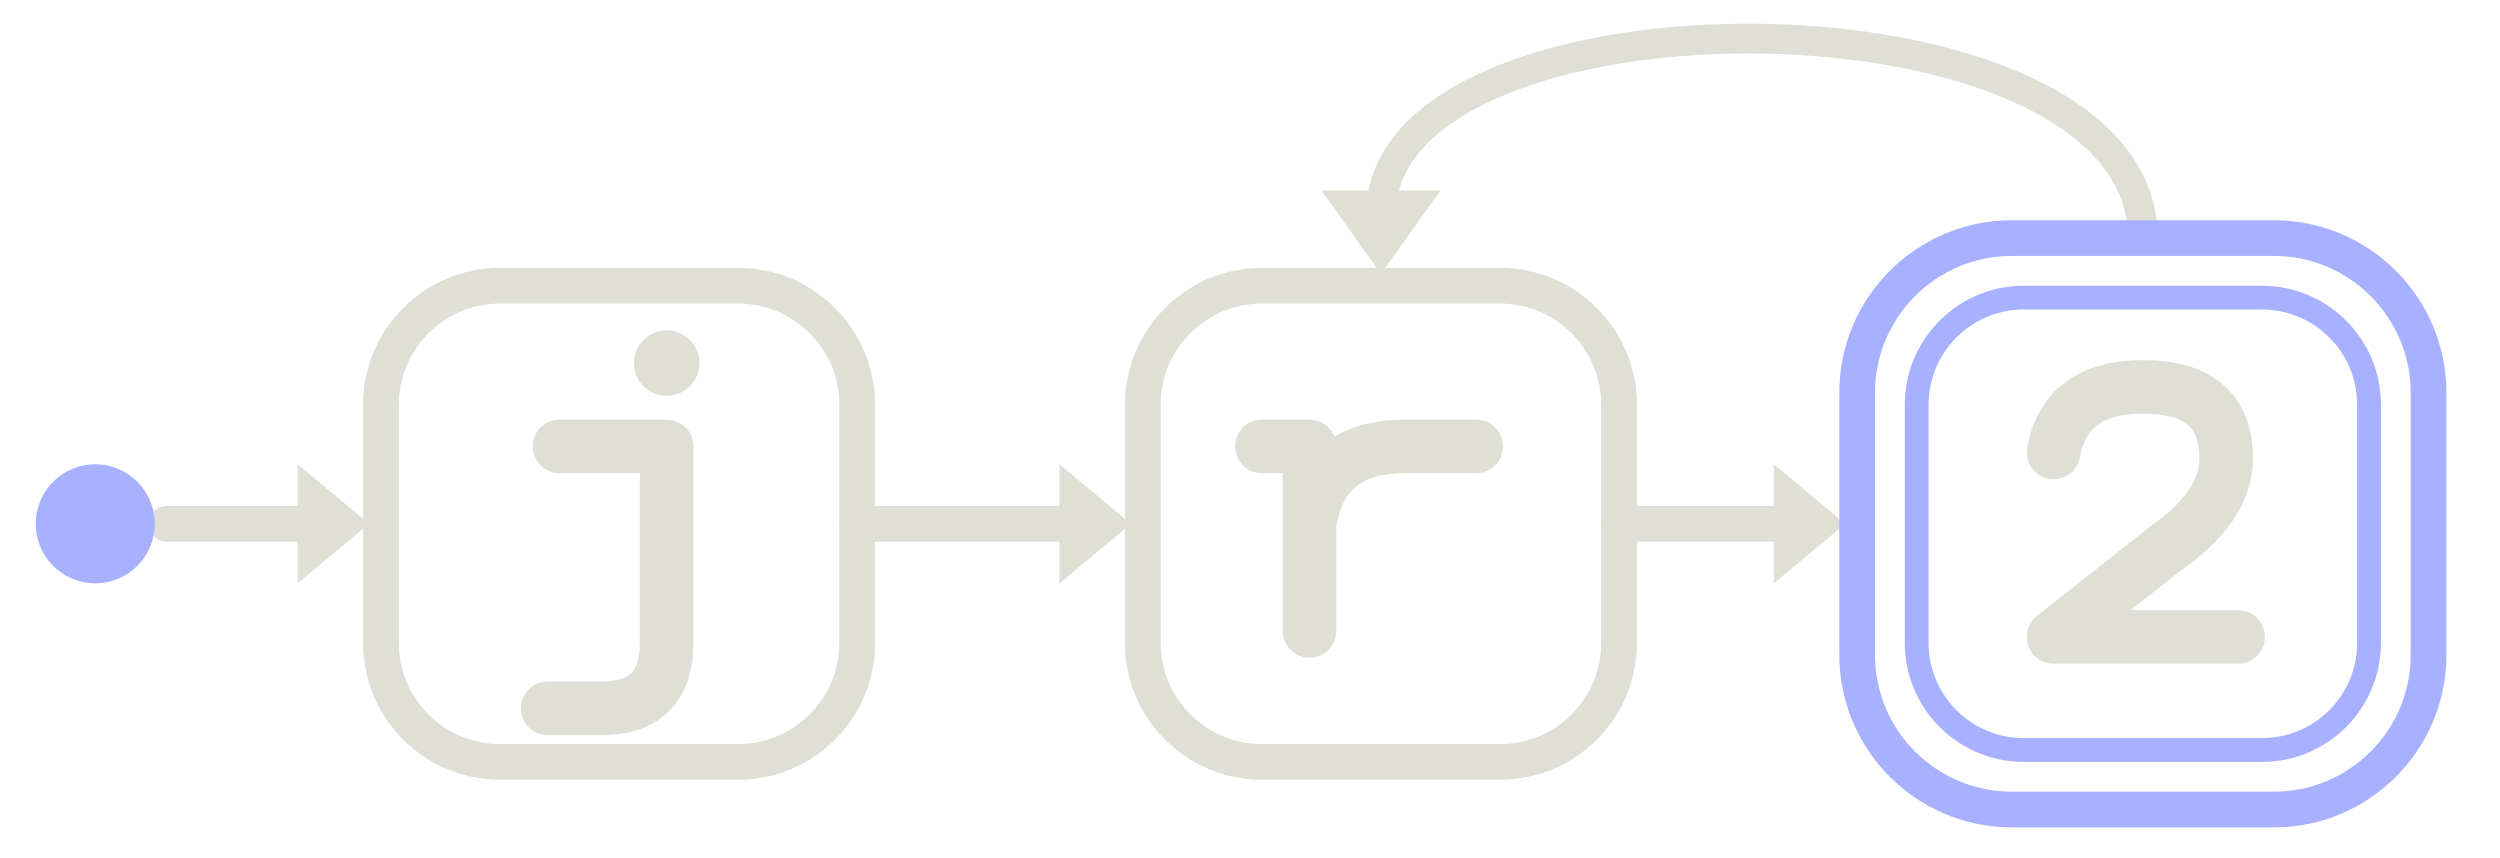
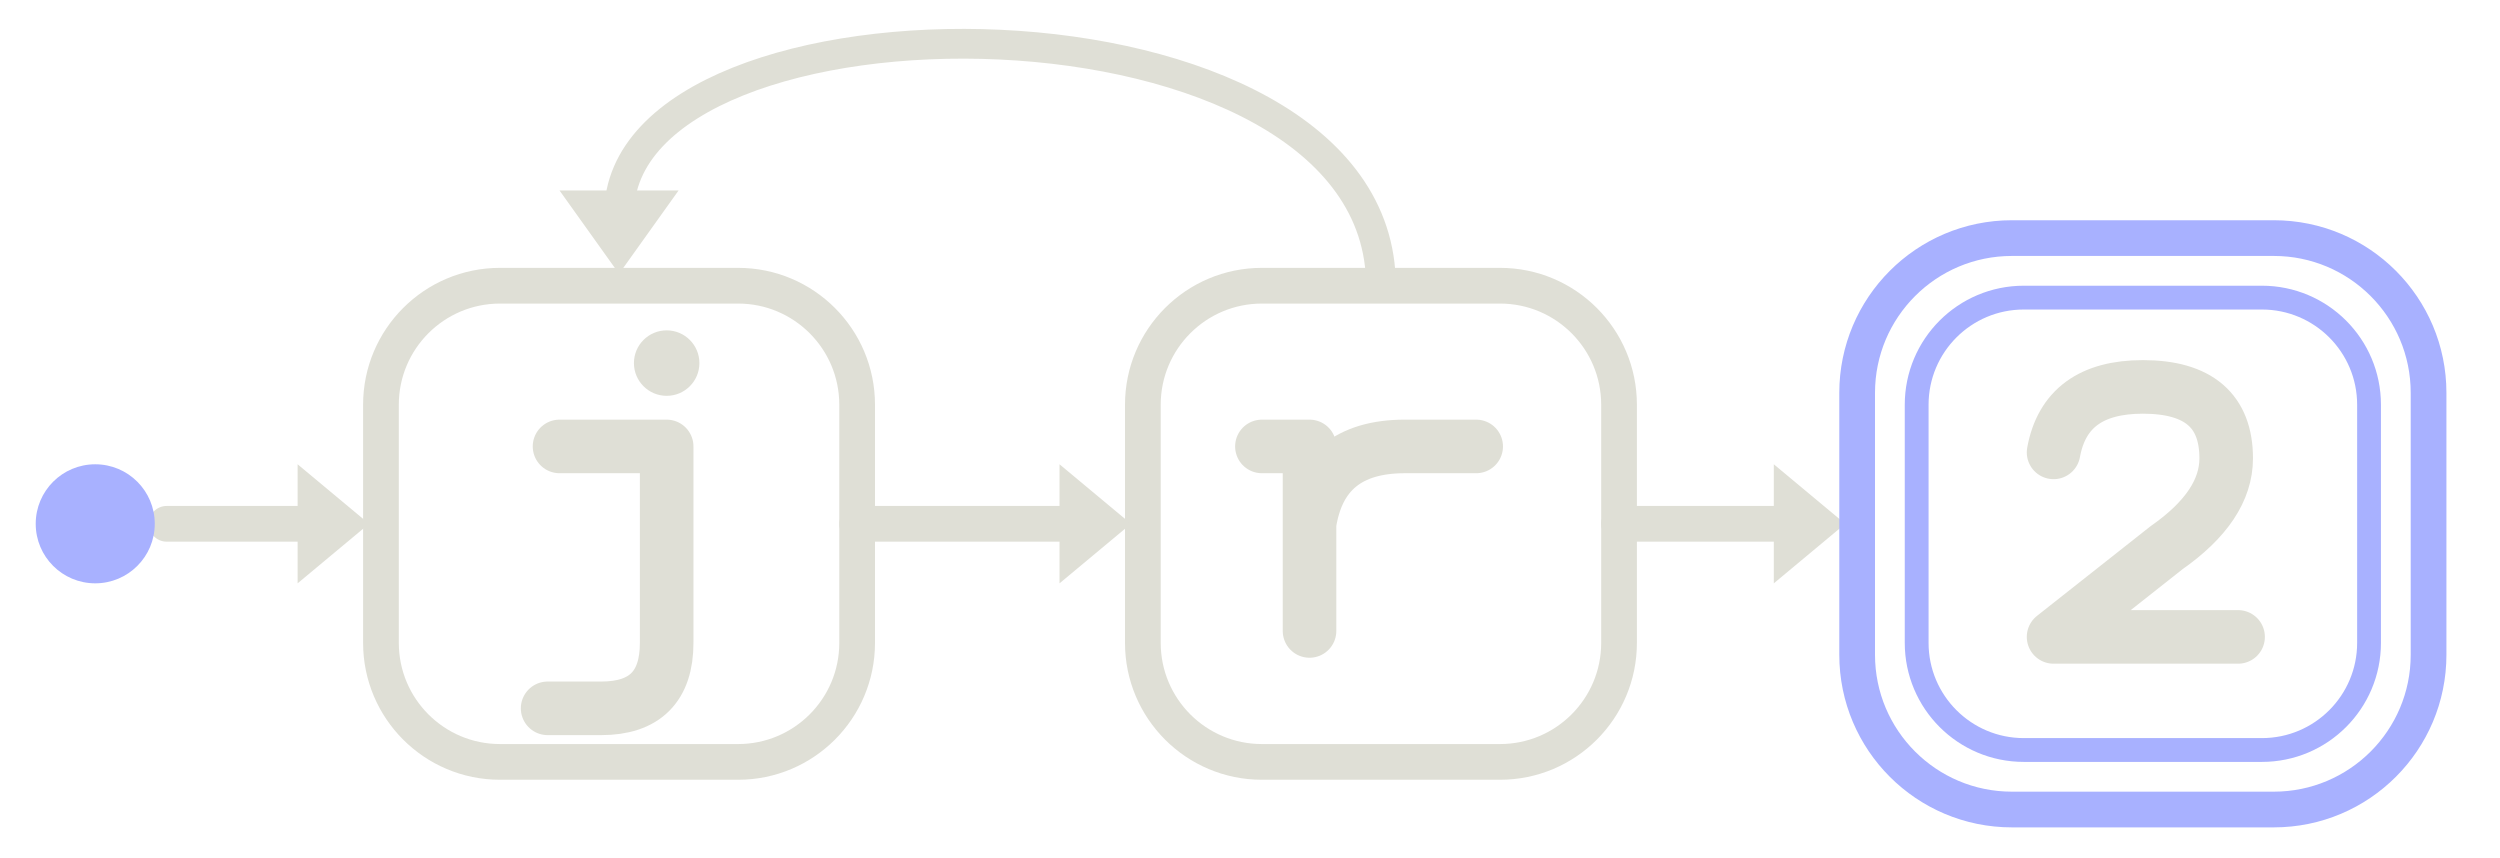
<svg xmlns="http://www.w3.org/2000/svg" viewBox="0 -16 210 72" role="img" aria-label="jr2">
  <g fill="none" stroke="#dfdfd6" stroke-linecap="round" stroke-linejoin="round">
    <path d="M14 28 H27 M72 28 H91 M136 28 H151" stroke-width="3" />
    <rect x="32" y="8" width="40" height="40" rx="10" stroke-width="3" />
    <rect x="96" y="8" width="40" height="40" rx="10" stroke-width="3" />
-     <path d="M180 4 C180 -18 116 -18 116 2" stroke-width="2.5" />
+     <path d="M116 8 C116 -18 52 -18 52 2" stroke-width="2.5" />
    <path d="M47 21.5 H56 V38 Q56 43.5 50.5 43.5 H46" stroke-width="4.5" />
    <path d="M106 21.5 H110 V37 M110 28 Q111 21.5 118 21.5 H124" stroke-width="4.5" />
    <path d="M172.5 22 Q173.5 16.5 180 16.5 Q187 16.5 187 22.5 Q187 26.5 182 30 L172.5 37.5 H188" stroke-width="4.5" />
  </g>
  <g fill="#dfdfd6">
    <circle cx="56" cy="14.5" r="2.75" />
-     <path d="M25 23 L31 28 L25 33 Z M89 23 L95 28 L89 33 Z M149 23 L155 28 L149 33 Z M111 0 L116 7 L121 0 Z" />
+     <path d="M25 23 L31 28 L25 33 Z M89 23 L95 28 L89 33 Z M149 23 L155 28 L149 33 Z M47 0 L52 7 L57 0 Z" />
  </g>
  <circle cx="8" cy="28" r="5" fill="#a8b1ff" />
  <g fill="none" stroke="#a8b1ff">
    <rect x="156" y="4" width="48" height="48" rx="13" stroke-width="3" />
    <rect x="161" y="9" width="38" height="38" rx="9" stroke-width="2" />
  </g>
</svg>
